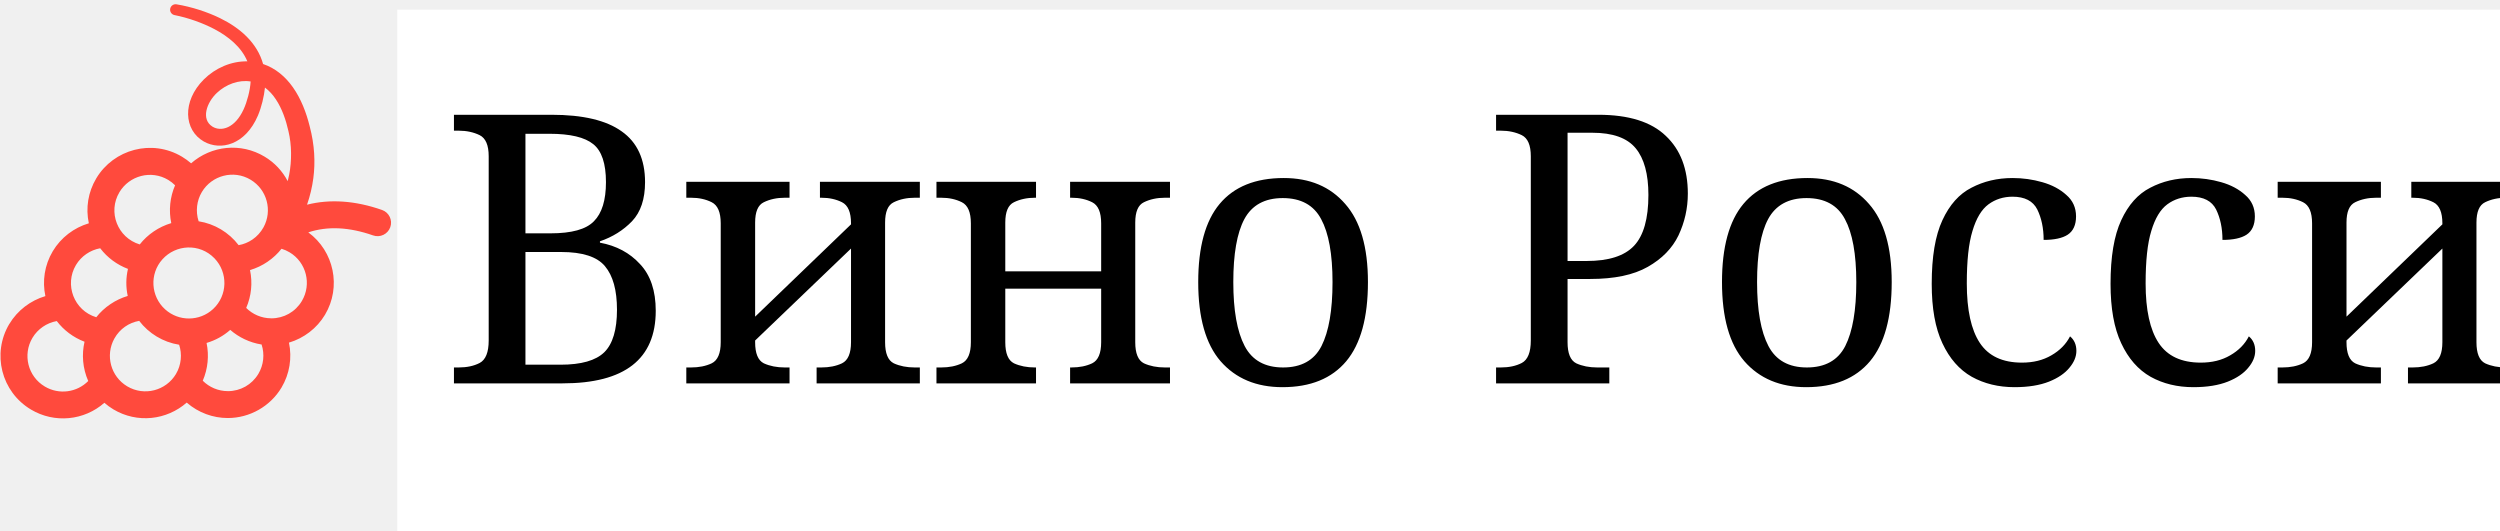
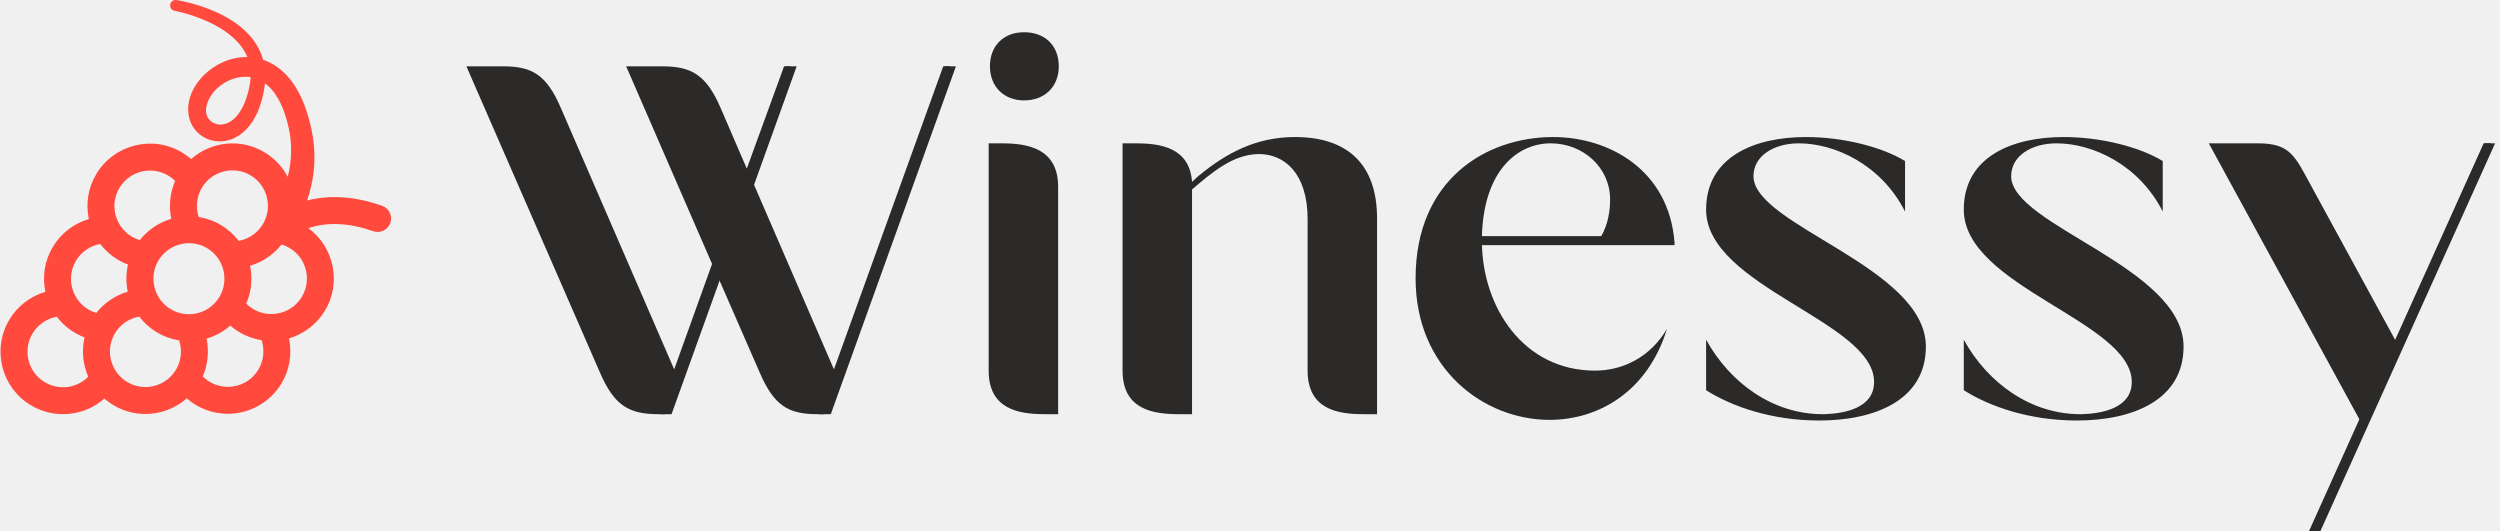
- <svg xmlns="http://www.w3.org/2000/svg" width="113" height="24">
+ <svg xmlns="http://www.w3.org/2000/svg" width="113" height="24" viewBox="0 0 113 24" fill="none">
+   <g clip-path="url(#clip0_230_561)">
+     <path fill-rule="evenodd" clip-rule="evenodd" d="M112.262 6.478H112.778L104.885 24H104.37L112.262 6.478Z" fill="#2B2A29" />
+     <path d="M75.688 10.939H66.75V11.08H75.688V10.939Z" fill="#2B2A29" />
+     <path fill-rule="evenodd" clip-rule="evenodd" d="M42.691 2.998H43.207L37.552 18.721H37.036L42.691 2.998Z" fill="#2B2A29" />
+     <path fill-rule="evenodd" clip-rule="evenodd" d="M35.493 2.998H36.009L30.354 18.721H29.838L35.493 2.998Z" fill="#2B2A29" />
+     <path d="M27.105 16.809C27.761 18.35 28.445 18.721 29.759 18.721H30.044L32.357 12.301L34.326 16.809C34.983 18.35 35.639 18.721 36.953 18.721H37.238L42.946 2.998H42.633L37.694 16.695L33.927 7.991L35.725 2.998H35.439L33.755 7.621L32.585 4.909C31.928 3.369 31.243 2.998 29.93 2.998H28.303L32.185 11.93L30.473 16.695L25.363 4.909C24.707 3.369 24.049 2.998 22.737 2.998H21.081L27.105 16.809ZM44.745 2.998C44.745 3.911 45.373 4.538 46.287 4.538C47.229 4.538 47.857 3.911 47.857 2.998C47.857 2.056 47.229 1.457 46.287 1.457C45.373 1.457 44.745 2.056 44.745 2.998ZM44.688 16.752C44.688 18.493 46.03 18.721 47.229 18.721H47.828V8.448C47.828 6.708 46.458 6.479 45.287 6.479H44.688V16.752ZM59.104 16.752C59.104 18.493 60.445 18.721 61.616 18.721H62.243V9.875C62.243 7.392 60.874 6.194 58.533 6.194C56.82 6.194 55.478 6.878 54.194 7.935L53.88 8.22C53.766 6.679 52.481 6.479 51.339 6.479H50.74V16.752C50.74 18.493 52.082 18.721 53.28 18.721H53.88V8.562C54.738 7.837 55.718 6.964 56.906 6.964C58.047 6.964 59.104 7.821 59.104 9.904V16.752ZM75.688 10.959C75.432 7.649 72.691 6.194 70.208 6.194C67.182 6.194 63.985 8.105 63.985 12.585C63.985 16.667 67.068 18.978 70.036 18.978C72.291 18.978 74.49 17.665 75.346 14.868C74.604 16.124 73.377 16.752 72.092 16.752C68.867 16.752 67.011 13.898 66.982 10.959H75.688ZM66.982 10.674C67.068 7.678 68.61 6.479 70.093 6.479C71.549 6.479 72.777 7.564 72.777 9.019C72.777 9.504 72.691 10.132 72.377 10.674H66.982ZM84.709 17.265C84.709 18.436 83.395 18.693 82.454 18.721C80.17 18.75 78.201 17.323 77.116 15.354V17.637C78.286 18.378 80.084 19.007 82.226 19.007C84.737 19.007 87.05 18.093 87.05 15.667C87.05 12.072 79.257 10.188 79.257 7.963C79.257 7.05 80.17 6.479 81.312 6.479C82.911 6.479 85.023 7.421 86.108 9.561V7.278C85.08 6.651 83.339 6.194 81.626 6.194C79.314 6.194 77.116 7.078 77.116 9.475C77.116 12.957 84.709 14.527 84.709 17.265ZM96.356 17.265C96.356 18.436 95.042 18.693 94.101 18.721C91.817 18.75 89.847 17.323 88.763 15.354V17.637C89.933 18.378 91.731 19.007 93.872 19.007C96.384 19.007 98.697 18.093 98.697 15.667C98.697 12.072 90.904 10.188 90.904 7.963C90.904 7.05 91.817 6.479 92.959 6.479C94.558 6.479 96.67 7.421 97.755 9.561V7.278C96.727 6.651 94.985 6.194 93.273 6.194C90.961 6.194 88.763 7.078 88.763 9.475C88.763 12.957 96.356 14.527 96.356 17.265ZM106.986 18.981L112.598 6.479H112.284L108.287 15.411L104.149 7.821C103.606 6.821 103.235 6.479 102.036 6.479H99.838L106.66 18.981H106.986Z" fill="#2B2A29" />
+     <path fill-rule="evenodd" clip-rule="evenodd" d="M0.422 14.45C0.789 13.835 1.379 13.39 2.052 13.19C1.909 12.518 2.009 11.793 2.388 11.159C2.755 10.545 3.343 10.099 4.016 9.899C3.867 9.201 3.984 8.484 4.353 7.867C5.136 6.555 6.867 6.078 8.227 6.89C8.374 6.977 8.512 7.078 8.639 7.189C9.555 6.384 10.888 6.245 11.952 6.881C12.416 7.157 12.772 7.548 13.005 7.994C13.03 7.897 13.054 7.796 13.074 7.689C13.19 7.079 13.191 6.366 13.039 5.737C12.927 5.238 12.753 4.723 12.469 4.295C12.333 4.089 12.168 3.905 11.977 3.765C11.938 4.152 11.826 4.637 11.658 5.032C11.087 6.364 9.971 6.63 9.217 6.204C8.309 5.688 8.224 4.384 9.214 3.398C9.731 2.884 10.448 2.567 11.181 2.58C10.912 1.927 10.316 1.453 9.694 1.124C9.167 0.846 8.508 0.611 7.89 0.489C7.759 0.464 7.672 0.339 7.693 0.208C7.715 0.072 7.843 -0.019 7.977 0.003C8.668 0.117 9.379 0.351 9.947 0.628C10.853 1.072 11.624 1.738 11.893 2.703C12.449 2.889 12.904 3.272 13.246 3.761C13.61 4.281 13.844 4.893 13.998 5.509C14.226 6.369 14.257 7.156 14.165 7.861C14.111 8.262 14.018 8.661 13.88 9.061C14.917 8.798 16.062 8.877 17.271 9.3C17.588 9.412 17.755 9.759 17.643 10.077C17.532 10.394 17.184 10.562 16.867 10.45C15.784 10.07 14.803 10.025 13.937 10.312C15.097 11.162 15.444 12.776 14.692 14.036C14.325 14.651 13.736 15.097 13.063 15.297C13.207 15.983 13.094 16.712 12.726 17.327C12.219 18.177 11.289 18.704 10.298 18.704C9.631 18.704 8.968 18.466 8.441 18.006C7.538 18.798 6.208 18.958 5.127 18.314C4.979 18.225 4.843 18.125 4.717 18.016C3.806 18.821 2.462 18.955 1.401 18.321C0.06 17.523 -0.377 15.79 0.422 14.45ZM9.805 4.003C9.343 4.437 9.071 5.198 9.608 5.531C9.99 5.764 10.614 5.613 11.012 4.747C11.167 4.413 11.307 3.894 11.329 3.488C10.79 3.399 10.207 3.622 9.805 4.003ZM7.601 7.935C6.83 7.475 5.845 7.745 5.399 8.492C4.863 9.389 5.315 10.552 6.318 10.853C6.676 10.398 7.182 10.056 7.742 9.889C7.622 9.319 7.683 8.713 7.915 8.18C7.822 8.085 7.717 8.004 7.601 7.935ZM11.328 7.927C10.559 7.468 9.574 7.732 9.126 8.484C8.893 8.873 8.833 9.359 8.98 9.808C9.7 9.921 10.348 10.309 10.788 10.886C11.231 10.809 11.656 10.538 11.911 10.081C12.326 9.328 12.073 8.371 11.328 7.927ZM12.249 14.194C12.254 14.194 12.259 14.194 12.264 14.194C12.836 14.194 13.353 13.902 13.646 13.412C14.099 12.651 13.849 11.663 13.089 11.21C12.973 11.141 12.852 11.088 12.726 11.05C12.379 11.492 11.875 11.846 11.303 12.013C11.423 12.586 11.366 13.181 11.13 13.724C11.419 14.014 11.818 14.189 12.244 14.193C12.246 14.193 12.248 14.193 12.249 14.194ZM10.298 17.485C10.87 17.485 11.387 17.193 11.68 16.703C11.919 16.301 11.969 15.816 11.825 15.378C11.282 15.292 10.79 15.05 10.408 14.717C10.099 14.99 9.733 15.191 9.337 15.307C9.456 15.877 9.396 16.477 9.167 17.01C9.166 17.011 9.166 17.013 9.165 17.015C9.461 17.312 9.87 17.485 10.298 17.485ZM9.632 13.775C9.632 13.775 9.633 13.775 9.633 13.774C10.297 13.156 10.311 12.122 9.696 11.483C9.694 11.481 9.692 11.479 9.69 11.477C9.028 10.795 7.951 10.85 7.341 11.53C6.749 12.19 6.816 13.203 7.463 13.788C7.463 13.788 7.463 13.789 7.464 13.789C8.087 14.351 9.031 14.334 9.632 13.775ZM5.752 17.267C6.52 17.726 7.505 17.464 7.953 16.712C8.197 16.303 8.239 15.811 8.098 15.387C7.366 15.271 6.722 14.872 6.293 14.309C5.834 14.389 5.414 14.669 5.171 15.108C5.171 15.109 5.17 15.109 5.17 15.109C4.752 15.863 5.004 16.822 5.752 17.267ZM5.775 13.182C5.688 12.779 5.692 12.362 5.786 11.959C5.301 11.776 4.857 11.456 4.531 11.026C4.077 11.109 3.674 11.383 3.435 11.784C2.904 12.671 3.343 13.841 4.353 14.144C4.713 13.686 5.225 13.345 5.775 13.182ZM2.025 17.275C2.67 17.66 3.479 17.544 3.989 17.027C3.734 16.449 3.69 15.82 3.822 15.251C3.32 15.063 2.88 14.729 2.567 14.317C2.113 14.399 1.708 14.674 1.469 15.074C1.016 15.835 1.261 16.82 2.025 17.275Z" fill="#FF4A3D" />
+   </g>
  <defs>
    <clipPath id="clip0_230_561">
-       <rect id="svg_1" fill="white" height="24" width="112.8" />
+       <rect width="112.8" height="24" fill="white" />
    </clipPath>
  </defs>
-   <g>
-     <rect fill="none" id="canvas_background" height="402" width="582" y="-1" x="-1" />
-   </g>
-   <g>
-     <g id="svg_2" clip-path="url(#clip0_230_561)">
-       <path id="svg_3" fill="#2B2A29" d="m112.262,6.673l0.516,0l-7.893,17.522l-0.515,0l7.892,-17.522z" clip-rule="evenodd" fill-rule="evenodd" />
-       <path id="svg_4" fill="#2B2A29" d="m75.688,11.133l-8.938,0l0,0.142l8.938,0l0,-0.142z" />
-       <path id="svg_5" fill="#2B2A29" d="m42.691,3.192l0.516,0l-5.655,15.723l-0.516,0l5.655,-15.723z" clip-rule="evenodd" fill-rule="evenodd" />
-       <path id="svg_6" fill="#2B2A29" d="m35.493,3.192l0.516,0l-5.655,15.723l-0.516,0l5.655,-15.723z" clip-rule="evenodd" fill-rule="evenodd" />
-       <path id="svg_7" fill="#2B2A29" d="m27.105,17.004c0.656,1.54 1.341,1.912 2.654,1.912l0.286,0l2.312,-6.42l1.969,4.509c0.657,1.54 1.313,1.912 2.627,1.912l0.286,0l5.708,-15.723l-0.313,0l-4.939,13.697l-3.767,-8.704l1.798,-4.993l-0.286,0l-1.684,4.623l-1.17,-2.711c-0.657,-1.54 -1.342,-1.912 -2.655,-1.912l-1.627,0l3.882,8.932l-1.712,4.766l-5.11,-11.786c-0.656,-1.54 -1.313,-1.912 -2.626,-1.912l-1.656,0l6.023,13.812zm17.641,-13.812c0,0.913 0.628,1.54 1.542,1.54c0.942,0 1.569,-0.627 1.569,-1.54c0,-0.942 -0.628,-1.541 -1.569,-1.541c-0.914,0 -1.542,0.6 -1.542,1.541zm-0.057,13.755c0,1.74 1.342,1.969 2.541,1.969l0.599,0l0,-10.273c0,-1.74 -1.37,-1.969 -2.541,-1.969l-0.599,0l0,10.273zm14.415,0c0,1.74 1.342,1.969 2.512,1.969l0.628,0l0,-8.846c0,-2.483 -1.369,-3.681 -3.71,-3.681c-1.713,0 -3.055,0.684 -4.339,1.741l-0.314,0.285c-0.114,-1.54 -1.399,-1.74 -2.541,-1.74l-0.599,0l0,10.273c0,1.74 1.342,1.969 2.54,1.969l0.6,0l0,-10.159c0.858,-0.725 1.838,-1.598 3.026,-1.598c1.142,0 2.198,0.857 2.198,2.94l0,6.849zm16.585,-5.793c-0.256,-3.31 -2.997,-4.766 -5.481,-4.766c-3.026,0 -6.223,1.912 -6.223,6.392c0,4.081 3.083,6.393 6.051,6.393c2.255,0 4.454,-1.313 5.31,-4.11c-0.743,1.256 -1.969,1.884 -3.254,1.884c-3.225,0 -5.082,-2.854 -5.11,-5.793l8.706,0zm-8.706,-0.286c0.086,-2.996 1.627,-4.194 3.111,-4.194c1.456,0 2.684,1.084 2.684,2.54c0,0.485 -0.086,1.113 -0.4,1.655l-5.395,0zm17.727,6.592c0,1.17 -1.313,1.427 -2.255,1.456c-2.284,0.029 -4.253,-1.399 -5.338,-3.367l0,2.283c1.17,0.742 2.968,1.37 5.11,1.37c2.511,0 4.824,-0.914 4.824,-3.34c0,-3.595 -7.793,-5.479 -7.793,-7.705c0,-0.913 0.913,-1.483 2.055,-1.483c1.599,0 3.711,0.942 4.796,3.082l0,-2.283c-1.028,-0.627 -2.768,-1.084 -4.482,-1.084c-2.312,0 -4.51,0.884 -4.51,3.282c0,3.481 7.593,5.051 7.593,7.79zm11.647,0c0,1.17 -1.313,1.427 -2.255,1.456c-2.284,0.029 -4.253,-1.399 -5.338,-3.367l0,2.283c1.17,0.742 2.968,1.37 5.109,1.37c2.512,0 4.824,-0.914 4.824,-3.34c0,-3.595 -7.793,-5.479 -7.793,-7.705c0,-0.913 0.913,-1.483 2.055,-1.483c1.599,0 3.711,0.942 4.796,3.082l0,-2.283c-1.028,-0.627 -2.769,-1.084 -4.482,-1.084c-2.312,0 -4.51,0.884 -4.51,3.282c0,3.481 7.593,5.051 7.593,7.79zm10.63,1.716l5.612,-12.502l-0.314,0l-3.997,8.932l-4.138,-7.59c-0.543,-1 -0.914,-1.341 -2.113,-1.341l-2.198,0l6.822,12.502l0.326,0z" />
-       <path id="svg_8" fill="#FF4A3D" d="m0.422,14.644c0.367,-0.614 0.956,-1.06 1.629,-1.26c-0.143,-0.672 -0.043,-1.397 0.336,-2.031c0.367,-0.614 0.955,-1.06 1.628,-1.26c-0.149,-0.698 -0.031,-1.415 0.337,-2.032c0.784,-1.313 2.514,-1.79 3.874,-0.978c0.148,0.088 0.285,0.189 0.412,0.299c0.916,-0.804 2.248,-0.943 3.313,-0.307c0.464,0.276 0.82,0.666 1.053,1.113c0.025,-0.097 0.049,-0.198 0.069,-0.305c0.116,-0.61 0.117,-1.323 -0.035,-1.953c-0.112,-0.499 -0.286,-1.014 -0.57,-1.441c-0.136,-0.207 -0.302,-0.39 -0.492,-0.53c-0.039,0.387 -0.151,0.872 -0.319,1.267c-0.571,1.332 -1.687,1.597 -2.441,1.172c-0.909,-0.516 -0.993,-1.82 -0.003,-2.807c0.517,-0.514 1.234,-0.831 1.967,-0.818c-0.269,-0.653 -0.865,-1.127 -1.487,-1.456c-0.528,-0.278 -1.187,-0.513 -1.805,-0.635c-0.13,-0.026 -0.218,-0.15 -0.196,-0.282c0.022,-0.135 0.15,-0.227 0.284,-0.205c0.69,0.114 1.402,0.348 1.969,0.625c0.907,0.444 1.677,1.11 1.947,2.074c0.556,0.187 1.01,0.569 1.353,1.059c0.364,0.52 0.597,1.132 0.751,1.748c0.229,0.86 0.259,1.647 0.167,2.351c-0.053,0.402 -0.147,0.801 -0.285,1.2c1.037,-0.263 2.183,-0.185 3.391,0.239c0.317,0.111 0.484,0.459 0.372,0.777c-0.112,0.317 -0.459,0.484 -0.776,0.373c-1.083,-0.38 -2.064,-0.426 -2.93,-0.138c1.16,0.85 1.507,2.464 0.755,3.724c-0.368,0.615 -0.956,1.06 -1.629,1.26c0.145,0.686 0.031,1.415 -0.337,2.031c-0.507,0.849 -1.437,1.377 -2.427,1.377c-0.667,0 -1.33,-0.238 -1.857,-0.698c-0.903,0.792 -2.233,0.952 -3.314,0.307c-0.148,-0.088 -0.284,-0.189 -0.409,-0.298c-0.911,0.805 -2.255,0.94 -3.316,0.306c-1.342,-0.799 -1.779,-2.531 -0.979,-3.872zm9.382,-10.446c-0.462,0.434 -0.734,1.195 -0.197,1.528c0.383,0.233 1.007,0.082 1.405,-0.784c0.154,-0.334 0.294,-0.853 0.317,-1.259c-0.539,-0.089 -1.123,0.134 -1.525,0.515zm-2.204,3.932c-0.771,-0.46 -1.756,-0.19 -2.202,0.557c-0.536,0.897 -0.085,2.06 0.919,2.361c0.358,-0.455 0.864,-0.797 1.424,-0.963c-0.12,-0.57 -0.059,-1.177 0.173,-1.71c-0.093,-0.094 -0.198,-0.175 -0.314,-0.245zm3.726,-0.008c-0.768,-0.459 -1.753,-0.195 -2.202,0.557c-0.232,0.388 -0.292,0.875 -0.146,1.323c0.72,0.113 1.368,0.502 1.808,1.079c0.444,-0.077 0.869,-0.348 1.124,-0.805c0.415,-0.753 0.162,-1.71 -0.584,-2.153zm0.922,6.267c0.005,0 0.009,0 0.014,0c0.572,0 1.089,-0.292 1.382,-0.783c0.453,-0.761 0.204,-1.749 -0.556,-2.202c-0.116,-0.069 -0.237,-0.122 -0.363,-0.16c-0.348,0.442 -0.851,0.796 -1.424,0.963c0.12,0.573 0.063,1.168 -0.173,1.711c0.289,0.289 0.689,0.465 1.114,0.469c0.002,0 0.004,0 0.006,0.001zm-1.951,3.291c0.572,0 1.089,-0.292 1.382,-0.783c0.239,-0.402 0.289,-0.887 0.145,-1.325c-0.543,-0.086 -1.034,-0.328 -1.417,-0.661c-0.309,0.273 -0.674,0.474 -1.07,0.59c0.119,0.57 0.059,1.17 -0.17,1.703c-0.001,0.001 -0.001,0.003 -0.002,0.005c0.296,0.297 0.706,0.47 1.133,0.47zm-0.666,-3.71c0,-0.001 0.001,-0.001 0.001,-0.002c0.664,-0.618 0.678,-1.652 0.063,-2.291c-0.002,-0.002 -0.004,-0.004 -0.006,-0.006c-0.663,-0.683 -1.74,-0.627 -2.349,0.052c-0.592,0.66 -0.525,1.674 0.122,2.258c0,0 0,0.001 0.001,0.001c0.623,0.563 1.567,0.545 2.168,-0.013zm-3.881,3.492c0.769,0.459 1.753,0.196 2.202,-0.555c0.244,-0.409 0.286,-0.901 0.145,-1.325c-0.732,-0.116 -1.376,-0.515 -1.806,-1.079c-0.459,0.08 -0.879,0.361 -1.122,0.8c0,0.001 -0.001,0.001 -0.001,0.001c-0.418,0.754 -0.166,1.713 0.582,2.158zm0.023,-4.085c-0.087,-0.404 -0.083,-0.821 0.011,-1.223c-0.485,-0.183 -0.929,-0.503 -1.255,-0.933c-0.453,0.083 -0.857,0.357 -1.096,0.758c-0.53,0.887 -0.091,2.057 0.918,2.36c0.36,-0.458 0.872,-0.799 1.422,-0.962zm-3.749,4.093c0.645,0.385 1.454,0.268 1.964,-0.248c-0.255,-0.579 -0.299,-1.207 -0.167,-1.776c-0.502,-0.189 -0.942,-0.522 -1.255,-0.934c-0.454,0.082 -0.859,0.357 -1.098,0.757c-0.453,0.761 -0.209,1.746 0.556,2.201z" clip-rule="evenodd" fill-rule="evenodd" />
-     </g>
-     <rect id="svg_10" height="26.408" width="104.272" y="0.437" x="17.956" stroke-width="0" stroke="#000" fill="#fff" />
-     <text stroke="#000" transform="matrix(0.9664605,0,0,1,3.805531,0) " xml:space="preserve" text-anchor="start" font-family="'Simonetta', serif" font-size="17" id="svg_11" y="17.331" x="16.651" stroke-width="0" fill="#000000">Вино России</text>
-   </g>
</svg>
